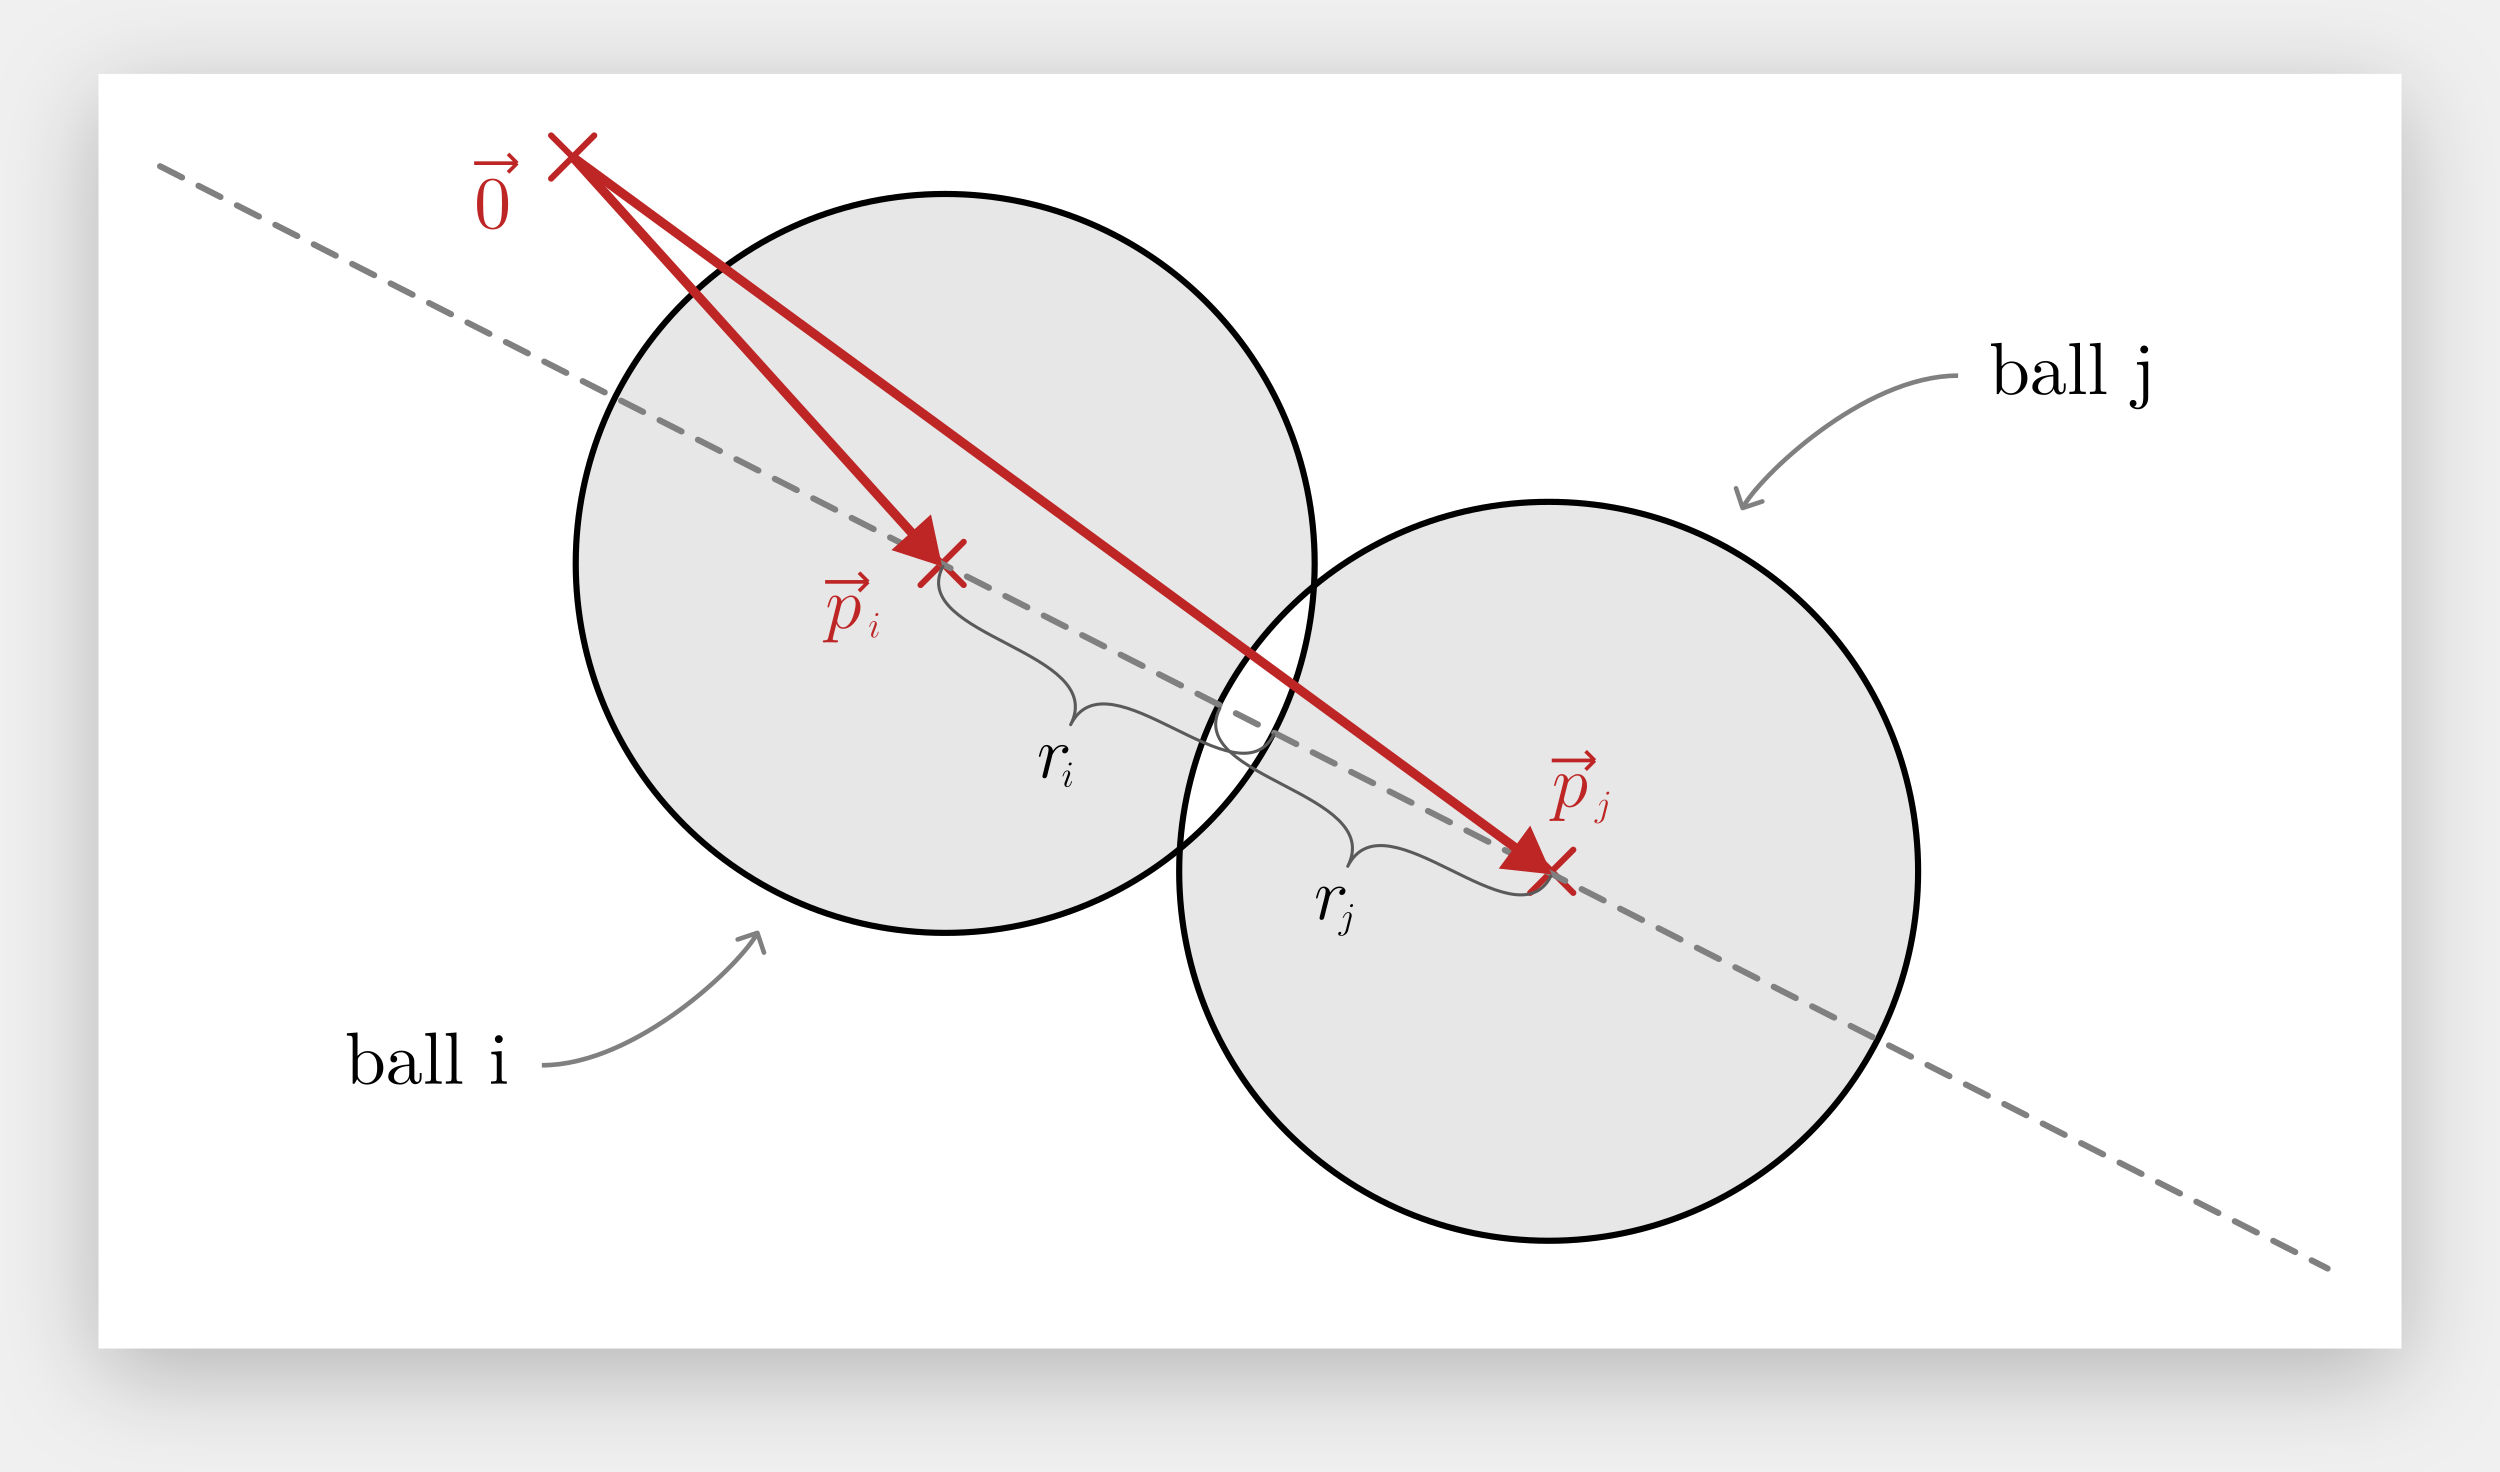
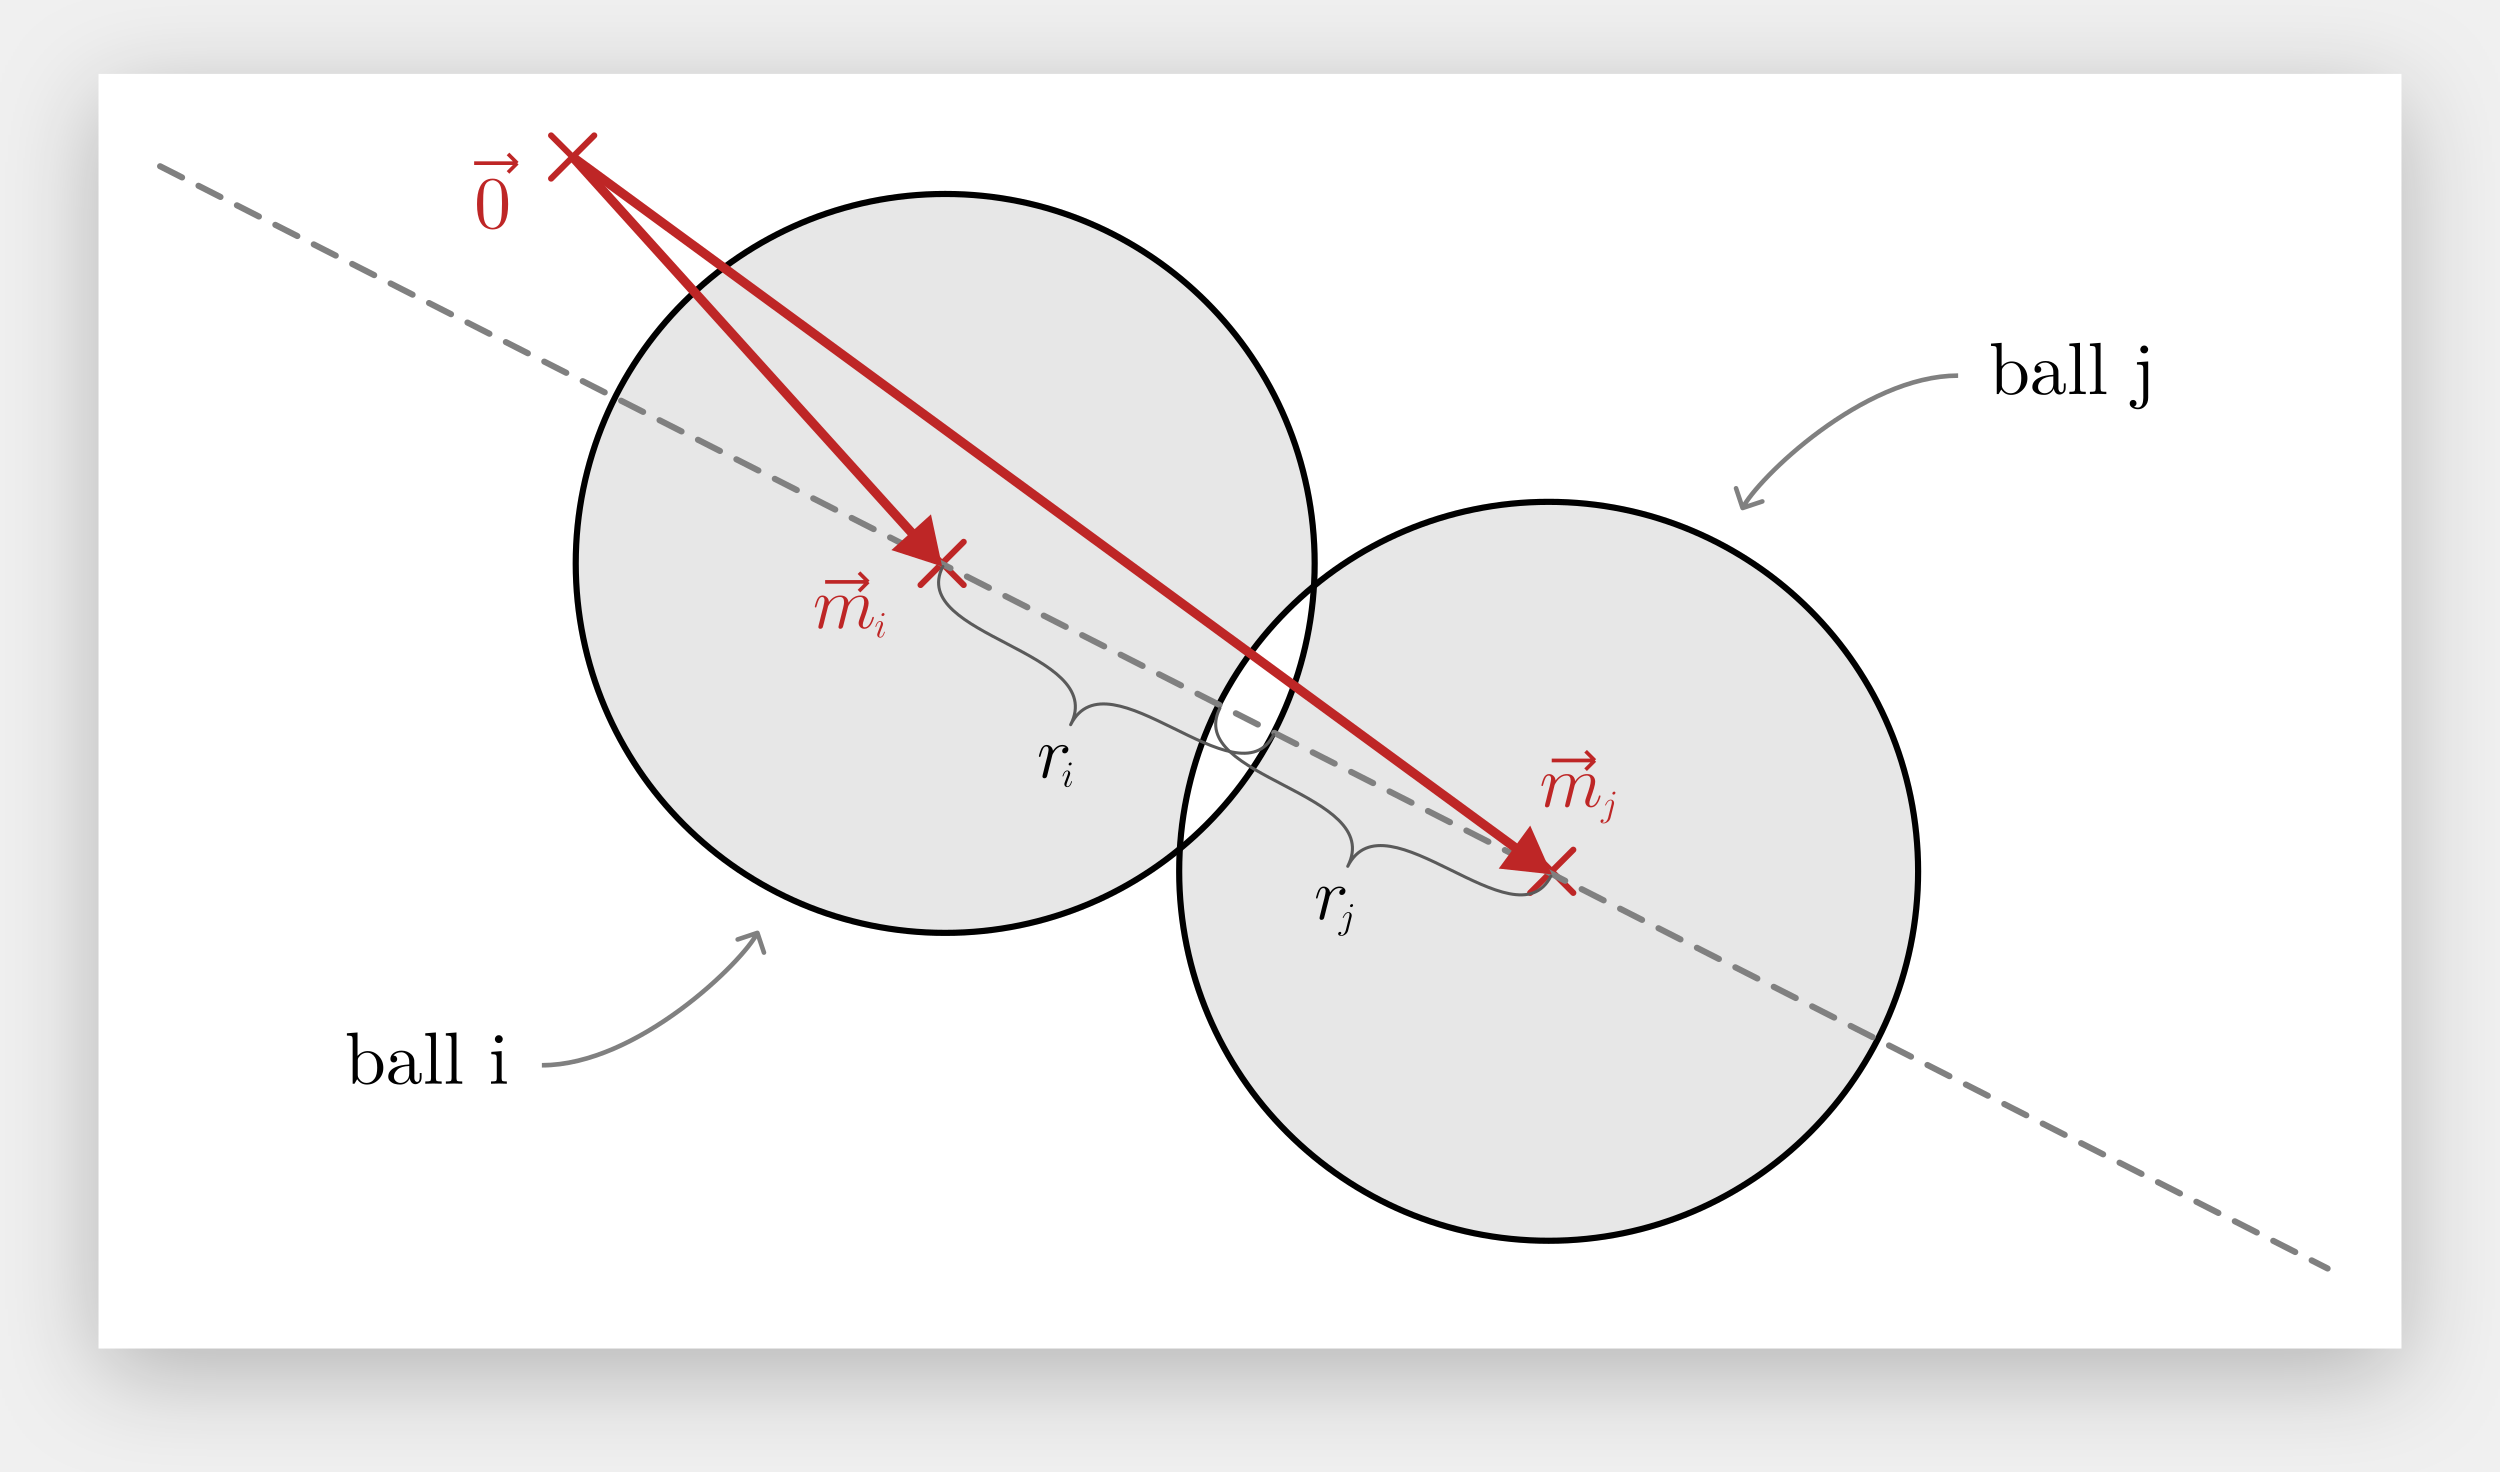
<svg xmlns="http://www.w3.org/2000/svg" width="406" height="239" viewBox="0 0 406 239" fill="none">
  <g filter="url(#filter0_d)">
    <rect width="374" height="207" transform="translate(16 12)" fill="white" />
    <path d="M214 91.5C214 124.913 186.913 152 153.5 152C120.087 152 93 124.913 93 91.5C93 58.087 120.087 31 153.5 31C186.913 31 214 58.087 214 91.5Z" fill="#E7E7E7" />
    <path d="M312 141.5C312 174.913 284.913 202 251.5 202C218.087 202 191 174.913 191 141.5C191 108.087 218.087 81 251.5 81C284.913 81 312 108.087 312 141.5Z" fill="#E7E7E7" />
    <path fill-rule="evenodd" clip-rule="evenodd" d="M213.947 94.063C213.189 112.243 204.409 128.35 191.053 138.937C191.811 120.757 200.591 104.65 213.947 94.063Z" fill="white" />
    <path fill-rule="evenodd" clip-rule="evenodd" d="M153.5 151C186.361 151 213 124.361 213 91.5C213 58.639 186.361 32 153.5 32C120.639 32 94 58.639 94 91.5C94 124.361 120.639 151 153.5 151ZM153.5 152C186.913 152 214 124.913 214 91.5C214 58.087 186.913 31 153.5 31C120.087 31 93 58.087 93 91.5C93 124.913 120.087 152 153.5 152Z" fill="black" />
    <path fill-rule="evenodd" clip-rule="evenodd" d="M251.5 201C284.361 201 311 174.361 311 141.5C311 108.639 284.361 82 251.5 82C218.639 82 192 108.639 192 141.5C192 174.361 218.639 201 251.5 201ZM251.5 202C284.913 202 312 174.913 312 141.5C312 108.087 284.913 81 251.5 81C218.087 81 191 108.087 191 141.5C191 174.913 218.087 202 251.5 202Z" fill="black" />
    <path d="M149.5 88L156.5 95M149.5 95L156.5 88" stroke="#BE2626" stroke-linecap="round" />
    <path d="M248.5 138L255.5 145M248.5 145L255.5 138" stroke="#BE2626" stroke-linecap="round" />
    <path d="M26 27L378 206" stroke="#808080" stroke-linecap="round" stroke-dasharray="4 3" />
    <path d="M206.861 119.28C201.085 130.66 179.988 105.64 173.873 117.689C179.988 105.64 147.34 103.379 153.116 92" stroke="#5A5A5A" stroke-width="0.5" stroke-linecap="round" stroke-linejoin="round" />
    <path d="M251.861 142.28C246.085 153.66 224.988 128.64 218.873 140.689C224.988 128.64 192.34 126.379 198.116 115" stroke="#5A5A5A" stroke-width="0.5" stroke-linecap="round" stroke-linejoin="round" />
    <path d="M173.06 121.361C172.924 121.265 172.744 121.217 172.52 121.217C172.184 121.217 171.868 121.353 171.572 121.625C171.444 121.737 171.308 121.905 171.164 122.129C171.02 122.353 170.936 122.505 170.912 122.585C170.872 122.769 170.828 122.941 170.78 123.101C170.756 123.189 170.724 123.321 170.684 123.497C170.644 123.665 170.612 123.793 170.588 123.881C170.572 123.945 170.516 124.161 170.42 124.529C170.332 124.889 170.248 125.229 170.168 125.549C170.088 125.861 170.044 126.033 170.036 126.065C169.972 126.281 169.828 126.389 169.604 126.389C169.516 126.389 169.44 126.361 169.376 126.305C169.32 126.249 169.292 126.177 169.292 126.089C169.292 126.001 169.364 125.689 169.508 125.153C169.596 124.825 169.676 124.497 169.748 124.169L170.084 122.873C170.22 122.273 170.288 121.905 170.288 121.769C170.288 121.401 170.164 121.217 169.916 121.217C169.7 121.217 169.524 121.345 169.388 121.601C169.26 121.849 169.14 122.193 169.028 122.633C168.996 122.769 168.968 122.853 168.944 122.885C168.928 122.909 168.896 122.921 168.848 122.921C168.76 122.921 168.716 122.885 168.716 122.813C168.716 122.789 168.732 122.713 168.764 122.585C168.804 122.449 168.852 122.285 168.908 122.093C168.972 121.893 169.036 121.729 169.1 121.601C169.324 121.185 169.608 120.977 169.952 120.977C170.208 120.977 170.436 121.061 170.636 121.229C170.836 121.389 170.956 121.621 170.996 121.925C171.428 121.293 171.94 120.977 172.532 120.977C172.82 120.977 173.052 121.049 173.228 121.193C173.412 121.329 173.504 121.497 173.504 121.697C173.504 121.873 173.444 122.025 173.324 122.153C173.204 122.281 173.06 122.345 172.892 122.345C172.788 122.345 172.696 122.313 172.616 122.249C172.536 122.185 172.496 122.089 172.496 121.961C172.496 121.825 172.544 121.701 172.64 121.589C172.744 121.469 172.884 121.393 173.06 121.361Z" fill="black" />
    <path d="M174.093 126.911C174.093 126.931 174.077 126.985 174.045 127.073C174.017 127.161 173.975 127.265 173.919 127.385C173.863 127.501 173.781 127.605 173.673 127.697C173.569 127.785 173.453 127.829 173.325 127.829C173.185 127.829 173.071 127.783 172.983 127.691C172.895 127.599 172.851 127.483 172.851 127.343C172.851 127.271 172.875 127.171 172.923 127.043L173.343 125.927C173.427 125.695 173.469 125.533 173.469 125.441C173.469 125.309 173.417 125.243 173.313 125.243C173.193 125.243 173.079 125.307 172.971 125.435C172.863 125.559 172.775 125.743 172.707 125.987C172.695 126.035 172.683 126.065 172.671 126.077C172.663 126.089 172.647 126.095 172.623 126.095C172.579 126.095 172.557 126.077 172.557 126.041C172.557 126.017 172.571 125.961 172.599 125.873C172.631 125.785 172.675 125.683 172.731 125.567C172.791 125.451 172.873 125.349 172.977 125.261C173.085 125.169 173.203 125.123 173.331 125.123C173.471 125.123 173.585 125.171 173.673 125.267C173.761 125.359 173.805 125.471 173.805 125.603C173.805 125.675 173.785 125.765 173.745 125.873L173.325 126.989C173.233 127.241 173.187 127.415 173.187 127.511C173.187 127.643 173.239 127.709 173.343 127.709C173.455 127.709 173.565 127.651 173.673 127.535C173.781 127.415 173.871 127.229 173.943 126.977C173.955 126.937 173.963 126.911 173.967 126.899C173.975 126.887 173.983 126.877 173.991 126.869C173.999 126.861 174.013 126.857 174.033 126.857C174.073 126.857 174.093 126.875 174.093 126.911ZM174.045 124.025C174.045 124.093 174.015 124.159 173.955 124.223C173.895 124.283 173.825 124.313 173.745 124.313C173.697 124.313 173.651 124.297 173.607 124.265C173.567 124.233 173.547 124.183 173.547 124.115C173.547 124.039 173.577 123.973 173.637 123.917C173.701 123.857 173.769 123.827 173.841 123.827C173.901 123.827 173.949 123.849 173.985 123.893C174.025 123.933 174.045 123.977 174.045 124.025Z" fill="black" />
    <path d="M218.06 144.361C217.924 144.265 217.744 144.217 217.52 144.217C217.184 144.217 216.868 144.353 216.572 144.625C216.444 144.737 216.308 144.905 216.164 145.129C216.02 145.353 215.936 145.505 215.912 145.585C215.872 145.769 215.828 145.941 215.78 146.101C215.756 146.189 215.724 146.321 215.684 146.497C215.644 146.665 215.612 146.793 215.588 146.881C215.572 146.945 215.516 147.161 215.42 147.529C215.332 147.889 215.248 148.229 215.168 148.549C215.088 148.861 215.044 149.033 215.036 149.065C214.972 149.281 214.828 149.389 214.604 149.389C214.516 149.389 214.44 149.361 214.376 149.305C214.32 149.249 214.292 149.177 214.292 149.089C214.292 149.001 214.364 148.689 214.508 148.153C214.596 147.825 214.676 147.497 214.748 147.169L215.084 145.873C215.22 145.273 215.288 144.905 215.288 144.769C215.288 144.401 215.164 144.217 214.916 144.217C214.7 144.217 214.524 144.345 214.388 144.601C214.26 144.849 214.14 145.193 214.028 145.633C213.996 145.769 213.968 145.853 213.944 145.885C213.928 145.909 213.896 145.921 213.848 145.921C213.76 145.921 213.716 145.885 213.716 145.813C213.716 145.789 213.732 145.713 213.764 145.585C213.804 145.449 213.852 145.285 213.908 145.093C213.972 144.893 214.036 144.729 214.1 144.601C214.324 144.185 214.608 143.977 214.952 143.977C215.208 143.977 215.436 144.061 215.636 144.229C215.836 144.389 215.956 144.621 215.996 144.925C216.428 144.293 216.94 143.977 217.532 143.977C217.82 143.977 218.052 144.049 218.228 144.193C218.412 144.329 218.504 144.497 218.504 144.697C218.504 144.873 218.444 145.025 218.324 145.153C218.204 145.281 218.06 145.345 217.892 145.345C217.788 145.345 217.696 145.313 217.616 145.249C217.536 145.185 217.496 145.089 217.496 144.961C217.496 144.825 217.544 144.701 217.64 144.589C217.744 144.469 217.884 144.393 218.06 144.361Z" fill="black" />
    <path d="M219.495 148.867L218.937 151.087C218.865 151.367 218.719 151.587 218.499 151.747C218.279 151.911 218.055 151.993 217.827 151.993C217.691 151.993 217.571 151.963 217.467 151.903C217.367 151.847 217.317 151.761 217.317 151.645C217.317 151.557 217.347 151.483 217.407 151.423C217.467 151.363 217.537 151.333 217.617 151.333C217.681 151.333 217.731 151.351 217.767 151.387C217.803 151.427 217.821 151.473 217.821 151.525C217.821 151.597 217.795 151.659 217.743 151.711C217.695 151.763 217.635 151.797 217.563 151.813C217.639 151.853 217.727 151.873 217.827 151.873C217.987 151.873 218.133 151.799 218.265 151.651C218.397 151.507 218.493 151.321 218.553 151.093L219.123 148.831C219.151 148.707 219.165 148.603 219.165 148.519C219.165 148.335 219.101 148.243 218.973 148.243C218.845 148.243 218.713 148.305 218.577 148.429C218.441 148.549 218.317 148.743 218.205 149.011C218.169 149.063 218.141 149.091 218.121 149.095C218.081 149.095 218.061 149.077 218.061 149.041C218.061 149.029 218.073 148.993 218.097 148.933C218.121 148.869 218.159 148.791 218.211 148.699C218.267 148.607 218.329 148.519 218.397 148.435C218.469 148.347 218.557 148.273 218.661 148.213C218.769 148.153 218.879 148.123 218.991 148.123C219.135 148.123 219.259 148.173 219.363 148.273C219.467 148.369 219.519 148.499 219.519 148.663C219.519 148.735 219.511 148.803 219.495 148.867ZM219.741 147.025C219.741 147.101 219.709 147.169 219.645 147.229C219.585 147.285 219.519 147.313 219.447 147.313C219.387 147.313 219.337 147.293 219.297 147.253C219.261 147.209 219.243 147.163 219.243 147.115C219.243 147.047 219.273 146.983 219.333 146.923C219.393 146.859 219.463 146.827 219.543 146.827C219.591 146.827 219.635 146.843 219.675 146.875C219.719 146.907 219.741 146.957 219.741 147.025Z" fill="black" />
    <path d="M89.5 22L96.5 29M89.5 29L96.5 22" stroke="#BE2626" stroke-linecap="round" />
    <path d="M153 92L151.191 83.531L144.761 89.332L153 92ZM92.443 26.002L147.921 87.491L149.035 86.486L93.557 24.998L92.443 26.002Z" fill="#BE2626" />
    <path d="M252 142L248.509 134.074L243.391 141.06L252 142ZM92.557 26.105L246.112 138.616L246.998 137.406L93.443 24.895L92.557 26.105Z" fill="#BE2626" />
-     <path d="M134.516 103.524L135.872 98.124C135.928 97.876 135.956 97.668 135.956 97.5C135.956 97.132 135.832 96.948 135.584 96.948C135.368 96.948 135.192 97.076 135.056 97.332C134.928 97.58 134.808 97.924 134.696 98.364C134.664 98.5 134.636 98.584 134.612 98.616C134.596 98.64 134.564 98.652 134.516 98.652C134.428 98.652 134.384 98.616 134.384 98.544C134.384 98.52 134.4 98.444 134.432 98.316C134.464 98.18 134.512 98.016 134.576 97.824C134.64 97.624 134.704 97.46 134.768 97.332C134.976 96.916 135.26 96.708 135.62 96.708C135.876 96.708 136.1 96.788 136.292 96.948C136.492 97.108 136.616 97.332 136.664 97.62C136.744 97.516 136.84 97.408 136.952 97.296C137.072 97.184 137.252 97.06 137.492 96.924C137.74 96.78 137.98 96.708 138.212 96.708C138.66 96.708 139.024 96.884 139.304 97.236C139.592 97.588 139.736 98.04 139.736 98.592C139.736 99.464 139.436 100.272 138.836 101.016C138.236 101.752 137.596 102.12 136.916 102.12C136.404 102.12 136.044 101.852 135.836 101.316C135.428 102.876 135.224 103.704 135.224 103.8C135.224 103.92 135.42 103.98 135.812 103.98C135.932 103.98 136.008 103.984 136.04 103.992C136.08 104.008 136.1 104.048 136.1 104.112C136.1 104.256 136.028 104.328 135.884 104.328C135.804 104.328 135.616 104.324 135.32 104.316C135.032 104.308 134.848 104.304 134.768 104.304H134.252C134.196 104.304 134.116 104.308 134.012 104.316C133.908 104.324 133.828 104.328 133.772 104.328C133.676 104.328 133.628 104.288 133.628 104.208C133.628 104.104 133.652 104.04 133.7 104.016C133.74 103.992 133.804 103.98 133.892 103.98C134.124 103.98 134.272 103.952 134.336 103.896C134.408 103.84 134.468 103.716 134.516 103.524ZM136.592 98.256L136.004 100.608C135.98 100.728 135.968 100.792 135.968 100.8C135.968 100.864 135.984 100.968 136.016 101.112C136.056 101.256 136.156 101.42 136.316 101.604C136.476 101.788 136.676 101.88 136.916 101.88C137.18 101.88 137.44 101.764 137.696 101.532C137.952 101.292 138.16 101 138.32 100.656C138.472 100.344 138.616 99.912 138.752 99.36C138.888 98.808 138.956 98.388 138.956 98.1C138.956 97.764 138.888 97.488 138.752 97.272C138.624 97.056 138.436 96.948 138.188 96.948C137.868 96.948 137.54 97.1 137.204 97.404C136.86 97.7 136.656 97.984 136.592 98.256Z" fill="#BE2626" />
-     <path d="M142.698 102.642C142.698 102.662 142.682 102.716 142.65 102.804C142.622 102.892 142.58 102.996 142.524 103.116C142.468 103.232 142.386 103.336 142.278 103.428C142.174 103.516 142.058 103.56 141.93 103.56C141.79 103.56 141.676 103.514 141.588 103.422C141.5 103.33 141.456 103.214 141.456 103.074C141.456 103.002 141.48 102.902 141.528 102.774L141.948 101.658C142.032 101.426 142.074 101.264 142.074 101.172C142.074 101.04 142.022 100.974 141.918 100.974C141.798 100.974 141.684 101.038 141.576 101.166C141.468 101.29 141.38 101.474 141.312 101.718C141.3 101.766 141.288 101.796 141.276 101.808C141.268 101.82 141.252 101.826 141.228 101.826C141.184 101.826 141.162 101.808 141.162 101.772C141.162 101.748 141.176 101.692 141.204 101.604C141.236 101.516 141.28 101.414 141.336 101.298C141.396 101.182 141.478 101.08 141.582 100.992C141.69 100.9 141.808 100.854 141.936 100.854C142.076 100.854 142.19 100.902 142.278 100.998C142.366 101.09 142.41 101.202 142.41 101.334C142.41 101.406 142.39 101.496 142.35 101.604L141.93 102.72C141.838 102.972 141.792 103.146 141.792 103.242C141.792 103.374 141.844 103.44 141.948 103.44C142.06 103.44 142.17 103.382 142.278 103.266C142.386 103.146 142.476 102.96 142.548 102.708C142.56 102.668 142.568 102.642 142.572 102.63C142.58 102.618 142.588 102.608 142.596 102.6C142.604 102.592 142.618 102.588 142.638 102.588C142.678 102.588 142.698 102.606 142.698 102.642ZM142.65 99.756C142.65 99.824 142.62 99.89 142.56 99.954C142.5 100.014 142.43 100.044 142.35 100.044C142.302 100.044 142.256 100.028 142.212 99.996C142.172 99.964 142.152 99.914 142.152 99.846C142.152 99.77 142.182 99.704 142.242 99.648C142.306 99.588 142.374 99.558 142.446 99.558C142.506 99.558 142.554 99.58 142.59 99.624C142.63 99.664 142.65 99.708 142.65 99.756Z" fill="#BE2626" />
+     <path d="M134.472 98.484L134.076 100.068L133.812 101.148C133.708 101.572 133.644 101.812 133.62 101.868C133.532 102.036 133.396 102.12 133.212 102.12C133.124 102.12 133.048 102.092 132.984 102.036C132.928 101.98 132.9 101.908 132.9 101.82C132.9 101.732 132.972 101.42 133.116 100.884C133.204 100.556 133.284 100.228 133.356 99.9L133.692 98.604C133.828 98.004 133.896 97.636 133.896 97.5C133.896 97.132 133.772 96.948 133.524 96.948C133.308 96.948 133.132 97.076 132.996 97.332C132.868 97.58 132.748 97.924 132.636 98.364C132.604 98.5 132.576 98.584 132.552 98.616C132.536 98.64 132.504 98.652 132.456 98.652C132.368 98.652 132.324 98.616 132.324 98.544C132.324 98.52 132.34 98.444 132.372 98.316C132.404 98.18 132.452 98.016 132.516 97.824C132.58 97.624 132.644 97.46 132.708 97.332C132.916 96.916 133.2 96.708 133.56 96.708C133.84 96.708 134.08 96.804 134.28 96.996C134.488 97.18 134.6 97.436 134.616 97.764C135.12 97.06 135.736 96.708 136.464 96.708C136.888 96.708 137.212 96.816 137.436 97.032C137.66 97.248 137.78 97.528 137.796 97.872C138.324 97.096 138.968 96.708 139.728 96.708C140.168 96.708 140.5 96.824 140.724 97.056C140.948 97.288 141.06 97.592 141.06 97.968C141.06 98.416 140.808 99.312 140.304 100.656C140.176 101.008 140.112 101.284 140.112 101.484C140.112 101.748 140.216 101.88 140.424 101.88C140.664 101.88 140.888 101.756 141.096 101.508C141.312 101.252 141.488 100.888 141.624 100.416C141.648 100.336 141.664 100.284 141.672 100.26C141.688 100.236 141.704 100.216 141.72 100.2C141.736 100.184 141.764 100.176 141.804 100.176C141.884 100.176 141.924 100.212 141.924 100.284C141.924 100.308 141.908 100.38 141.876 100.5C141.844 100.62 141.784 100.776 141.696 100.968C141.616 101.152 141.52 101.328 141.408 101.496C141.304 101.664 141.16 101.812 140.976 101.94C140.792 102.06 140.596 102.12 140.388 102.12C140.108 102.12 139.88 102.028 139.704 101.844C139.528 101.66 139.44 101.428 139.44 101.148C139.44 101.004 139.496 100.784 139.608 100.488C140.096 99.16 140.34 98.26 140.34 97.788C140.34 97.228 140.124 96.948 139.692 96.948C139.444 96.948 139.208 97 138.984 97.104C138.76 97.208 138.576 97.332 138.432 97.476C138.288 97.62 138.16 97.776 138.048 97.944C137.936 98.104 137.856 98.236 137.808 98.34C137.76 98.444 137.732 98.512 137.724 98.544L137.004 101.412C136.956 101.596 136.92 101.728 136.896 101.808C136.872 101.88 136.824 101.948 136.752 102.012C136.68 102.084 136.588 102.12 136.476 102.12C136.388 102.12 136.312 102.092 136.248 102.036C136.192 101.98 136.164 101.908 136.164 101.82C136.164 101.764 136.204 101.584 136.284 101.28C136.316 101.12 136.432 100.66 136.632 99.9L136.932 98.664C137.028 98.288 137.076 97.996 137.076 97.788C137.076 97.228 136.86 96.948 136.428 96.948C135.98 96.948 135.584 97.108 135.24 97.428C135.104 97.54 134.972 97.684 134.844 97.86C134.724 98.028 134.636 98.164 134.58 98.268C134.524 98.372 134.488 98.444 134.472 98.484Z" fill="#BE2626" />
+     <path d="M143.698 102.642C143.698 102.662 143.682 102.716 143.65 102.804C143.622 102.892 143.58 102.996 143.524 103.116C143.468 103.232 143.386 103.336 143.278 103.428C143.174 103.516 143.058 103.56 142.93 103.56C142.79 103.56 142.676 103.514 142.588 103.422C142.5 103.33 142.456 103.214 142.456 103.074C142.456 103.002 142.48 102.902 142.528 102.774L142.948 101.658C143.032 101.426 143.074 101.264 143.074 101.172C143.074 101.04 143.022 100.974 142.918 100.974C142.798 100.974 142.684 101.038 142.576 101.166C142.468 101.29 142.38 101.474 142.312 101.718C142.3 101.766 142.288 101.796 142.276 101.808C142.268 101.82 142.252 101.826 142.228 101.826C142.184 101.826 142.162 101.808 142.162 101.772C142.162 101.748 142.176 101.692 142.204 101.604C142.236 101.516 142.28 101.414 142.336 101.298C142.396 101.182 142.478 101.08 142.582 100.992C142.69 100.9 142.808 100.854 142.936 100.854C143.076 100.854 143.19 100.902 143.278 100.998C143.366 101.09 143.41 101.202 143.41 101.334C143.41 101.406 143.39 101.496 143.35 101.604L142.93 102.72C142.838 102.972 142.792 103.146 142.792 103.242C142.792 103.374 142.844 103.44 142.948 103.44C143.06 103.44 143.17 103.382 143.278 103.266C143.386 103.146 143.476 102.96 143.548 102.708C143.56 102.668 143.568 102.642 143.572 102.63C143.58 102.618 143.588 102.608 143.596 102.6C143.604 102.592 143.618 102.588 143.638 102.588C143.678 102.588 143.698 102.606 143.698 102.642ZM143.65 99.756C143.65 99.824 143.62 99.89 143.56 99.954C143.5 100.014 143.43 100.044 143.35 100.044C143.302 100.044 143.256 100.028 143.212 99.996C143.172 99.964 143.152 99.914 143.152 99.846C143.152 99.77 143.182 99.704 143.242 99.648C143.306 99.588 143.374 99.558 143.446 99.558C143.506 99.558 143.554 99.58 143.59 99.624C143.63 99.664 143.65 99.708 143.65 99.756Z" fill="#BE2626" />
    <path d="M134 94.5H141M141 94.5L139.5 93M141 94.5L139.5 96" stroke="#BE2626" stroke-width="0.6" />
-     <path d="M252.516 132.524L253.872 127.124C253.928 126.876 253.956 126.668 253.956 126.5C253.956 126.132 253.832 125.948 253.584 125.948C253.368 125.948 253.192 126.076 253.056 126.332C252.928 126.58 252.808 126.924 252.696 127.364C252.664 127.5 252.636 127.584 252.612 127.616C252.596 127.64 252.564 127.652 252.516 127.652C252.428 127.652 252.384 127.616 252.384 127.544C252.384 127.52 252.4 127.444 252.432 127.316C252.464 127.18 252.512 127.016 252.576 126.824C252.64 126.624 252.704 126.46 252.768 126.332C252.976 125.916 253.26 125.708 253.62 125.708C253.876 125.708 254.1 125.788 254.292 125.948C254.492 126.108 254.616 126.332 254.664 126.62C254.744 126.516 254.84 126.408 254.952 126.296C255.072 126.184 255.252 126.06 255.492 125.924C255.74 125.78 255.98 125.708 256.212 125.708C256.66 125.708 257.024 125.884 257.304 126.236C257.592 126.588 257.736 127.04 257.736 127.592C257.736 128.464 257.436 129.272 256.836 130.016C256.236 130.752 255.596 131.12 254.916 131.12C254.404 131.12 254.044 130.852 253.836 130.316C253.428 131.876 253.224 132.704 253.224 132.8C253.224 132.92 253.42 132.98 253.812 132.98C253.932 132.98 254.008 132.984 254.04 132.992C254.08 133.008 254.1 133.048 254.1 133.112C254.1 133.256 254.028 133.328 253.884 133.328C253.804 133.328 253.616 133.324 253.32 133.316C253.032 133.308 252.848 133.304 252.768 133.304H252.252C252.196 133.304 252.116 133.308 252.012 133.316C251.908 133.324 251.828 133.328 251.772 133.328C251.676 133.328 251.628 133.288 251.628 133.208C251.628 133.104 251.652 133.04 251.7 133.016C251.74 132.992 251.804 132.98 251.892 132.98C252.124 132.98 252.272 132.952 252.336 132.896C252.408 132.84 252.468 132.716 252.516 132.524ZM254.592 127.256L254.004 129.608C253.98 129.728 253.968 129.792 253.968 129.8C253.968 129.864 253.984 129.968 254.016 130.112C254.056 130.256 254.156 130.42 254.316 130.604C254.476 130.788 254.676 130.88 254.916 130.88C255.18 130.88 255.44 130.764 255.696 130.532C255.952 130.292 256.16 130 256.32 129.656C256.472 129.344 256.616 128.912 256.752 128.36C256.888 127.808 256.956 127.388 256.956 127.1C256.956 126.764 256.888 126.488 256.752 126.272C256.624 126.056 256.436 125.948 256.188 125.948C255.868 125.948 255.54 126.1 255.204 126.404C254.86 126.7 254.656 126.984 254.592 127.256Z" fill="#BE2626" />
-     <path d="M261.1 130.598L260.542 132.818C260.47 133.098 260.324 133.318 260.104 133.478C259.884 133.642 259.66 133.724 259.432 133.724C259.296 133.724 259.176 133.694 259.072 133.634C258.972 133.578 258.922 133.492 258.922 133.376C258.922 133.288 258.952 133.214 259.012 133.154C259.072 133.094 259.142 133.064 259.222 133.064C259.286 133.064 259.336 133.082 259.372 133.118C259.408 133.158 259.426 133.204 259.426 133.256C259.426 133.328 259.4 133.39 259.348 133.442C259.3 133.494 259.24 133.528 259.168 133.544C259.244 133.584 259.332 133.604 259.432 133.604C259.592 133.604 259.738 133.53 259.87 133.382C260.002 133.238 260.098 133.052 260.158 132.824L260.728 130.562C260.756 130.438 260.77 130.334 260.77 130.25C260.77 130.066 260.706 129.974 260.578 129.974C260.45 129.974 260.318 130.036 260.182 130.16C260.046 130.28 259.922 130.474 259.81 130.742C259.774 130.794 259.746 130.822 259.726 130.826C259.686 130.826 259.666 130.808 259.666 130.772C259.666 130.76 259.678 130.724 259.702 130.664C259.726 130.6 259.764 130.522 259.816 130.43C259.872 130.338 259.934 130.25 260.002 130.166C260.074 130.078 260.162 130.004 260.266 129.944C260.374 129.884 260.484 129.854 260.596 129.854C260.74 129.854 260.864 129.904 260.968 130.004C261.072 130.1 261.124 130.23 261.124 130.394C261.124 130.466 261.116 130.534 261.1 130.598ZM261.346 128.756C261.346 128.832 261.314 128.9 261.25 128.96C261.19 129.016 261.124 129.044 261.052 129.044C260.992 129.044 260.942 129.024 260.902 128.984C260.866 128.94 260.848 128.894 260.848 128.846C260.848 128.778 260.878 128.714 260.938 128.654C260.998 128.59 261.068 128.558 261.148 128.558C261.196 128.558 261.24 128.574 261.28 128.606C261.324 128.638 261.346 128.688 261.346 128.756Z" fill="#BE2626" />
+     <path d="M252.472 127.484L252.076 129.068L251.812 130.148C251.708 130.572 251.644 130.812 251.62 130.868C251.532 131.036 251.396 131.12 251.212 131.12C251.124 131.12 251.048 131.092 250.984 131.036C250.928 130.98 250.9 130.908 250.9 130.82C250.9 130.732 250.972 130.42 251.116 129.884C251.204 129.556 251.284 129.228 251.356 128.9L251.692 127.604C251.828 127.004 251.896 126.636 251.896 126.5C251.896 126.132 251.772 125.948 251.524 125.948C251.308 125.948 251.132 126.076 250.996 126.332C250.868 126.58 250.748 126.924 250.636 127.364C250.604 127.5 250.576 127.584 250.552 127.616C250.536 127.64 250.504 127.652 250.456 127.652C250.368 127.652 250.324 127.616 250.324 127.544C250.324 127.52 250.34 127.444 250.372 127.316C250.404 127.18 250.452 127.016 250.516 126.824C250.58 126.624 250.644 126.46 250.708 126.332C250.916 125.916 251.2 125.708 251.56 125.708C251.84 125.708 252.08 125.804 252.28 125.996C252.488 126.18 252.6 126.436 252.616 126.764C253.12 126.06 253.736 125.708 254.464 125.708C254.888 125.708 255.212 125.816 255.436 126.032C255.66 126.248 255.78 126.528 255.796 126.872C256.324 126.096 256.968 125.708 257.728 125.708C258.168 125.708 258.5 125.824 258.724 126.056C258.948 126.288 259.06 126.592 259.06 126.968C259.06 127.416 258.808 128.312 258.304 129.656C258.176 130.008 258.112 130.284 258.112 130.484C258.112 130.748 258.216 130.88 258.424 130.88C258.664 130.88 258.888 130.756 259.096 130.508C259.312 130.252 259.488 129.888 259.624 129.416C259.648 129.336 259.664 129.284 259.672 129.26C259.688 129.236 259.704 129.216 259.72 129.2C259.736 129.184 259.764 129.176 259.804 129.176C259.884 129.176 259.924 129.212 259.924 129.284C259.924 129.308 259.908 129.38 259.876 129.5C259.844 129.62 259.784 129.776 259.696 129.968C259.616 130.152 259.52 130.328 259.408 130.496C259.304 130.664 259.16 130.812 258.976 130.94C258.792 131.06 258.596 131.12 258.388 131.12C258.108 131.12 257.88 131.028 257.704 130.844C257.528 130.66 257.44 130.428 257.44 130.148C257.44 130.004 257.496 129.784 257.608 129.488C258.096 128.16 258.34 127.26 258.34 126.788C258.34 126.228 258.124 125.948 257.692 125.948C257.444 125.948 257.208 126 256.984 126.104C256.76 126.208 256.576 126.332 256.432 126.476C256.288 126.62 256.16 126.776 256.048 126.944C255.936 127.104 255.856 127.236 255.808 127.34C255.76 127.444 255.732 127.512 255.724 127.544L255.004 130.412C254.956 130.596 254.92 130.728 254.896 130.808C254.872 130.88 254.824 130.948 254.752 131.012C254.68 131.084 254.588 131.12 254.476 131.12C254.388 131.12 254.312 131.092 254.248 131.036C254.192 130.98 254.164 130.908 254.164 130.82C254.164 130.764 254.204 130.584 254.284 130.28C254.316 130.12 254.432 129.66 254.632 128.9L254.932 127.664C255.028 127.288 255.076 126.996 255.076 126.788C255.076 126.228 254.86 125.948 254.428 125.948C253.98 125.948 253.584 126.108 253.24 126.428C253.104 126.54 252.972 126.684 252.844 126.86C252.724 127.028 252.636 127.164 252.58 127.268C252.524 127.372 252.488 127.444 252.472 127.484Z" fill="#BE2626" />
+     <path d="M262.1 130.598L261.542 132.818C261.47 133.098 261.324 133.318 261.104 133.478C260.884 133.642 260.66 133.724 260.432 133.724C260.296 133.724 260.176 133.694 260.072 133.634C259.972 133.578 259.922 133.492 259.922 133.376C259.922 133.288 259.952 133.214 260.012 133.154C260.072 133.094 260.142 133.064 260.222 133.064C260.286 133.064 260.336 133.082 260.372 133.118C260.408 133.158 260.426 133.204 260.426 133.256C260.426 133.328 260.4 133.39 260.348 133.442C260.3 133.494 260.24 133.528 260.168 133.544C260.244 133.584 260.332 133.604 260.432 133.604C260.592 133.604 260.738 133.53 260.87 133.382C261.002 133.238 261.098 133.052 261.158 132.824L261.728 130.562C261.756 130.438 261.77 130.334 261.77 130.25C261.77 130.066 261.706 129.974 261.578 129.974C261.45 129.974 261.318 130.036 261.182 130.16C261.046 130.28 260.922 130.474 260.81 130.742C260.774 130.794 260.746 130.822 260.726 130.826C260.686 130.826 260.666 130.808 260.666 130.772C260.666 130.76 260.678 130.724 260.702 130.664C260.726 130.6 260.764 130.522 260.816 130.43C260.872 130.338 260.934 130.25 261.002 130.166C261.074 130.078 261.162 130.004 261.266 129.944C261.374 129.884 261.484 129.854 261.596 129.854C261.74 129.854 261.864 129.904 261.968 130.004C262.072 130.1 262.124 130.23 262.124 130.394C262.124 130.466 262.116 130.534 262.1 130.598ZM262.346 128.756C262.346 128.832 262.314 128.9 262.25 128.96C262.19 129.016 262.124 129.044 262.052 129.044C261.992 129.044 261.942 129.024 261.902 128.984C261.866 128.94 261.848 128.894 261.848 128.846C261.848 128.778 261.878 128.714 261.938 128.654C261.998 128.59 262.068 128.558 262.148 128.558C262.196 128.558 262.24 128.574 262.28 128.606C262.324 128.638 262.346 128.688 262.346 128.756Z" fill="#BE2626" />
    <path d="M252 123.5H259M259 123.5L257.5 122M259 123.5L257.5 125" stroke="#BE2626" stroke-width="0.6" />
    <path d="M82.52 33.16C82.52 34.328 82.372 35.232 82.076 35.872C81.644 36.8 80.948 37.264 79.988 37.264C79.628 37.264 79.264 37.172 78.896 36.988C78.536 36.804 78.24 36.492 78.008 36.052C77.648 35.388 77.468 34.424 77.468 33.16C77.468 31.984 77.616 31.076 77.912 30.436C78.328 29.484 79.024 29.008 80 29.008C80.208 29.008 80.42 29.036 80.636 29.092C80.852 29.148 81.096 29.284 81.368 29.5C81.648 29.716 81.872 30 82.04 30.352C82.36 31.032 82.52 31.968 82.52 33.16ZM81.524 33.016C81.524 31.904 81.484 31.124 81.404 30.676C81.3 30.156 81.108 29.792 80.828 29.584C80.548 29.376 80.268 29.272 79.988 29.272C79.884 29.272 79.776 29.288 79.664 29.32C79.552 29.352 79.416 29.412 79.256 29.5C79.096 29.588 78.952 29.744 78.824 29.968C78.704 30.192 78.616 30.472 78.56 30.808C78.496 31.24 78.464 31.976 78.464 33.016C78.464 34.224 78.508 35.068 78.596 35.548C78.692 36.068 78.872 36.44 79.136 36.664C79.408 36.888 79.692 37 79.988 37C80.308 37 80.6 36.88 80.864 36.64C81.136 36.4 81.312 36.02 81.392 35.5C81.48 34.988 81.524 34.16 81.524 33.016Z" fill="#BE2626" />
    <path d="M77 26.5H84M84 26.5L82.5 25M84 26.5L82.5 28" stroke="#BE2626" stroke-width="0.6" />
    <path d="M62.252 173.408C62.252 174.168 61.988 174.812 61.46 175.34C60.932 175.868 60.304 176.132 59.576 176.132C58.912 176.132 58.388 175.84 58.004 175.256L57.572 176H57.272V168.848C57.272 168.552 57.22 168.368 57.116 168.296C57.012 168.216 56.752 168.176 56.336 168.176V167.804L58.064 167.672V171.476C58.528 170.956 59.076 170.696 59.708 170.696C60.396 170.696 60.992 170.96 61.496 171.488C62 172.016 62.252 172.656 62.252 173.408ZM61.256 173.396C61.256 172.652 61.14 172.096 60.908 171.728C60.588 171.216 60.168 170.96 59.648 170.96C59.064 170.96 58.592 171.216 58.232 171.728C58.144 171.856 58.1 172 58.1 172.16V174.632C58.1 174.8 58.156 174.968 58.268 175.136C58.588 175.624 59.008 175.868 59.528 175.868C60.088 175.868 60.54 175.612 60.884 175.1C61.132 174.716 61.256 174.148 61.256 173.396ZM68.464 174.932C68.464 175.356 68.352 175.652 68.128 175.82C67.904 175.988 67.688 176.072 67.48 176.072C67.216 176.072 67 175.976 66.832 175.784C66.664 175.584 66.568 175.352 66.544 175.088C66.424 175.392 66.224 175.644 65.944 175.844C65.672 176.036 65.348 176.132 64.972 176.132C64.684 176.132 64.404 176.096 64.132 176.024C63.86 175.952 63.612 175.816 63.388 175.616C63.164 175.416 63.052 175.164 63.052 174.86C63.052 174.18 63.452 173.66 64.252 173.3C64.732 173.068 65.468 172.924 66.46 172.868V172.424C66.46 171.928 66.328 171.548 66.064 171.284C65.808 171.02 65.516 170.888 65.188 170.888C64.604 170.888 64.172 171.072 63.892 171.44C64.132 171.448 64.292 171.512 64.372 171.632C64.46 171.752 64.504 171.872 64.504 171.992C64.504 172.152 64.452 172.284 64.348 172.388C64.252 172.492 64.12 172.544 63.952 172.544C63.792 172.544 63.66 172.496 63.556 172.4C63.452 172.296 63.4 172.156 63.4 171.98C63.4 171.588 63.576 171.264 63.928 171.008C64.28 170.752 64.708 170.624 65.212 170.624C65.868 170.624 66.416 170.844 66.856 171.284C66.992 171.42 67.092 171.576 67.156 171.752C67.228 171.928 67.268 172.076 67.276 172.196C67.284 172.308 67.288 172.476 67.288 172.7V175.1C67.288 175.148 67.296 175.212 67.312 175.292C67.328 175.364 67.372 175.452 67.444 175.556C67.516 175.652 67.612 175.7 67.732 175.7C68.02 175.7 68.164 175.444 68.164 174.932V174.26H68.464V174.932ZM66.46 174.32V173.12C65.572 173.152 64.936 173.344 64.552 173.696C64.168 174.048 63.976 174.432 63.976 174.848C63.976 175.144 64.08 175.388 64.288 175.58C64.504 175.772 64.76 175.868 65.056 175.868C65.392 175.868 65.708 175.74 66.004 175.484C66.308 175.22 66.46 174.832 66.46 174.32ZM71.728 176L70.396 175.964L69.064 176V175.628C69.488 175.628 69.748 175.604 69.844 175.556C69.948 175.5 70 175.344 70 175.088V168.848C70 168.552 69.948 168.368 69.844 168.296C69.74 168.216 69.48 168.176 69.064 168.176V167.804L70.792 167.672V175.088C70.792 175.344 70.84 175.5 70.936 175.556C71.04 175.604 71.304 175.628 71.728 175.628V176ZM75.068 176L73.736 175.964L72.404 176V175.628C72.828 175.628 73.088 175.604 73.184 175.556C73.288 175.5 73.34 175.344 73.34 175.088V168.848C73.34 168.552 73.288 168.368 73.184 168.296C73.08 168.216 72.82 168.176 72.404 168.176V167.804L74.132 167.672V175.088C74.132 175.344 74.18 175.5 74.276 175.556C74.38 175.604 74.644 175.628 75.068 175.628V176ZM82.308 176C81.492 175.976 81.076 175.964 81.06 175.964L79.74 176V175.628C80.164 175.628 80.424 175.604 80.52 175.556C80.624 175.5 80.676 175.344 80.676 175.088V171.86C80.676 171.564 80.624 171.38 80.52 171.308C80.424 171.236 80.18 171.2 79.788 171.2V170.828L81.468 170.696V175.1C81.468 175.34 81.508 175.488 81.588 175.544C81.676 175.6 81.916 175.628 82.308 175.628V176ZM81.648 168.752C81.648 168.912 81.588 169.06 81.468 169.196C81.348 169.324 81.192 169.388 81 169.388C80.824 169.388 80.672 169.324 80.544 169.196C80.424 169.068 80.364 168.92 80.364 168.752C80.364 168.592 80.424 168.448 80.544 168.32C80.664 168.184 80.82 168.116 81.012 168.116C81.188 168.116 81.336 168.18 81.456 168.308C81.584 168.436 81.648 168.584 81.648 168.752Z" fill="black" />
    <path d="M329.252 61.408C329.252 62.168 328.988 62.812 328.46 63.34C327.932 63.868 327.304 64.132 326.576 64.132C325.912 64.132 325.388 63.84 325.004 63.256L324.572 64H324.272V56.848C324.272 56.552 324.22 56.368 324.116 56.296C324.012 56.216 323.752 56.176 323.336 56.176V55.804L325.064 55.672V59.476C325.528 58.956 326.076 58.696 326.708 58.696C327.396 58.696 327.992 58.96 328.496 59.488C329 60.016 329.252 60.656 329.252 61.408ZM328.256 61.396C328.256 60.652 328.14 60.096 327.908 59.728C327.588 59.216 327.168 58.96 326.648 58.96C326.064 58.96 325.592 59.216 325.232 59.728C325.144 59.856 325.1 60 325.1 60.16V62.632C325.1 62.8 325.156 62.968 325.268 63.136C325.588 63.624 326.008 63.868 326.528 63.868C327.088 63.868 327.54 63.612 327.884 63.1C328.132 62.716 328.256 62.148 328.256 61.396ZM335.464 62.932C335.464 63.356 335.352 63.652 335.128 63.82C334.904 63.988 334.688 64.072 334.48 64.072C334.216 64.072 334 63.976 333.832 63.784C333.664 63.584 333.568 63.352 333.544 63.088C333.424 63.392 333.224 63.644 332.944 63.844C332.672 64.036 332.348 64.132 331.972 64.132C331.684 64.132 331.404 64.096 331.132 64.024C330.86 63.952 330.612 63.816 330.388 63.616C330.164 63.416 330.052 63.164 330.052 62.86C330.052 62.18 330.452 61.66 331.252 61.3C331.732 61.068 332.468 60.924 333.46 60.868V60.424C333.46 59.928 333.328 59.548 333.064 59.284C332.808 59.02 332.516 58.888 332.188 58.888C331.604 58.888 331.172 59.072 330.892 59.44C331.132 59.448 331.292 59.512 331.372 59.632C331.46 59.752 331.504 59.872 331.504 59.992C331.504 60.152 331.452 60.284 331.348 60.388C331.252 60.492 331.12 60.544 330.952 60.544C330.792 60.544 330.66 60.496 330.556 60.4C330.452 60.296 330.4 60.156 330.4 59.98C330.4 59.588 330.576 59.264 330.928 59.008C331.28 58.752 331.708 58.624 332.212 58.624C332.868 58.624 333.416 58.844 333.856 59.284C333.992 59.42 334.092 59.576 334.156 59.752C334.228 59.928 334.268 60.076 334.276 60.196C334.284 60.308 334.288 60.476 334.288 60.7V63.1C334.288 63.148 334.296 63.212 334.312 63.292C334.328 63.364 334.372 63.452 334.444 63.556C334.516 63.652 334.612 63.7 334.732 63.7C335.02 63.7 335.164 63.444 335.164 62.932V62.26H335.464V62.932ZM333.46 62.32V61.12C332.572 61.152 331.936 61.344 331.552 61.696C331.168 62.048 330.976 62.432 330.976 62.848C330.976 63.144 331.08 63.388 331.288 63.58C331.504 63.772 331.76 63.868 332.056 63.868C332.392 63.868 332.708 63.74 333.004 63.484C333.308 63.22 333.46 62.832 333.46 62.32ZM338.728 64L337.396 63.964L336.064 64V63.628C336.488 63.628 336.748 63.604 336.844 63.556C336.948 63.5 337 63.344 337 63.088V56.848C337 56.552 336.948 56.368 336.844 56.296C336.74 56.216 336.48 56.176 336.064 56.176V55.804L337.792 55.672V63.088C337.792 63.344 337.84 63.5 337.936 63.556C338.04 63.604 338.304 63.628 338.728 63.628V64ZM342.068 64L340.736 63.964L339.404 64V63.628C339.828 63.628 340.088 63.604 340.184 63.556C340.288 63.5 340.34 63.344 340.34 63.088V56.848C340.34 56.552 340.288 56.368 340.184 56.296C340.08 56.216 339.82 56.176 339.404 56.176V55.804L341.132 55.672V63.088C341.132 63.344 341.18 63.5 341.276 63.556C341.38 63.604 341.644 63.628 342.068 63.628V64ZM348.864 64.6C348.864 65.136 348.704 65.58 348.384 65.932C348.064 66.284 347.676 66.46 347.22 66.46C346.852 66.46 346.536 66.372 346.272 66.196C346 66.028 345.864 65.796 345.864 65.5C345.864 65.34 345.916 65.208 346.02 65.104C346.116 65 346.248 64.948 346.416 64.948C346.584 64.948 346.716 65 346.812 65.104C346.916 65.208 346.968 65.34 346.968 65.5C346.968 65.644 346.924 65.76 346.836 65.848C346.756 65.944 346.66 66.008 346.548 66.04C346.756 66.144 346.972 66.196 347.196 66.196C347.38 66.196 347.532 66.14 347.652 66.028C347.78 65.924 347.872 65.78 347.928 65.596C347.984 65.42 348.02 65.256 348.036 65.104C348.06 64.952 348.072 64.792 348.072 64.624V59.872C348.072 59.576 348.012 59.392 347.892 59.32C347.78 59.24 347.496 59.2 347.04 59.2V58.828L348.864 58.696V64.6ZM348.864 56.752C348.864 56.912 348.804 57.06 348.684 57.196C348.564 57.324 348.408 57.388 348.216 57.388C348.04 57.388 347.888 57.324 347.76 57.196C347.64 57.068 347.58 56.92 347.58 56.752C347.58 56.592 347.64 56.448 347.76 56.32C347.88 56.184 348.036 56.116 348.228 56.116C348.404 56.116 348.552 56.18 348.672 56.308C348.8 56.436 348.864 56.584 348.864 56.752Z" fill="black" />
    <path d="M123.356 151.381C123.29 151.185 123.078 151.079 122.881 151.144L119.68 152.212C119.483 152.277 119.377 152.489 119.442 152.686C119.508 152.882 119.72 152.989 119.917 152.923L122.763 151.974L123.712 154.82C123.777 155.017 123.989 155.123 124.186 155.058C124.382 154.992 124.489 154.78 124.423 154.583L123.356 151.381ZM88 173.375C95.871 173.375 104.118 169.109 110.66 164.302C113.937 161.894 116.801 159.339 118.995 157.09C121.179 154.851 122.725 152.889 123.335 151.668L122.665 151.332C122.109 152.444 120.633 154.336 118.458 156.566C116.292 158.786 113.459 161.315 110.215 163.698C103.715 168.474 95.629 172.625 88 172.625V173.375Z" fill="#808080" />
    <path d="M282.644 82.619C282.71 82.815 282.922 82.921 283.119 82.856L286.32 81.788C286.517 81.723 286.623 81.511 286.558 81.314C286.492 81.118 286.28 81.011 286.083 81.077L283.237 82.026L282.288 79.18C282.223 78.983 282.011 78.877 281.814 78.942C281.618 79.008 281.511 79.22 281.577 79.417L282.644 82.619ZM318 60.625C310.129 60.625 301.882 64.891 295.34 69.698C292.063 72.106 289.199 74.662 287.005 76.91C284.821 79.149 283.275 81.111 282.665 82.332L283.335 82.668C283.891 81.556 285.367 79.664 287.542 77.434C289.708 75.213 292.541 72.685 295.785 70.302C302.285 65.526 310.371 61.375 318 61.375V60.625Z" fill="#808080" />
  </g>
  <defs>
    <filter id="filter0_d" x="0" y="0" width="406" height="239" filterUnits="userSpaceOnUse" color-interpolation-filters="sRGB">
      <feFlood flood-opacity="0" result="BackgroundImageFix" />
      <feColorMatrix in="SourceAlpha" type="matrix" values="0 0 0 0 0 0 0 0 0 0 0 0 0 0 0 0 0 0 127 0" />
      <feOffset dy="4" />
      <feGaussianBlur stdDeviation="8" />
      <feColorMatrix type="matrix" values="0 0 0 0 0 0 0 0 0 0 0 0 0 0 0 0 0 0 0.25 0" />
      <feBlend mode="normal" in2="BackgroundImageFix" result="effect1_dropShadow" />
      <feBlend mode="normal" in="SourceGraphic" in2="effect1_dropShadow" result="shape" />
    </filter>
  </defs>
</svg>
